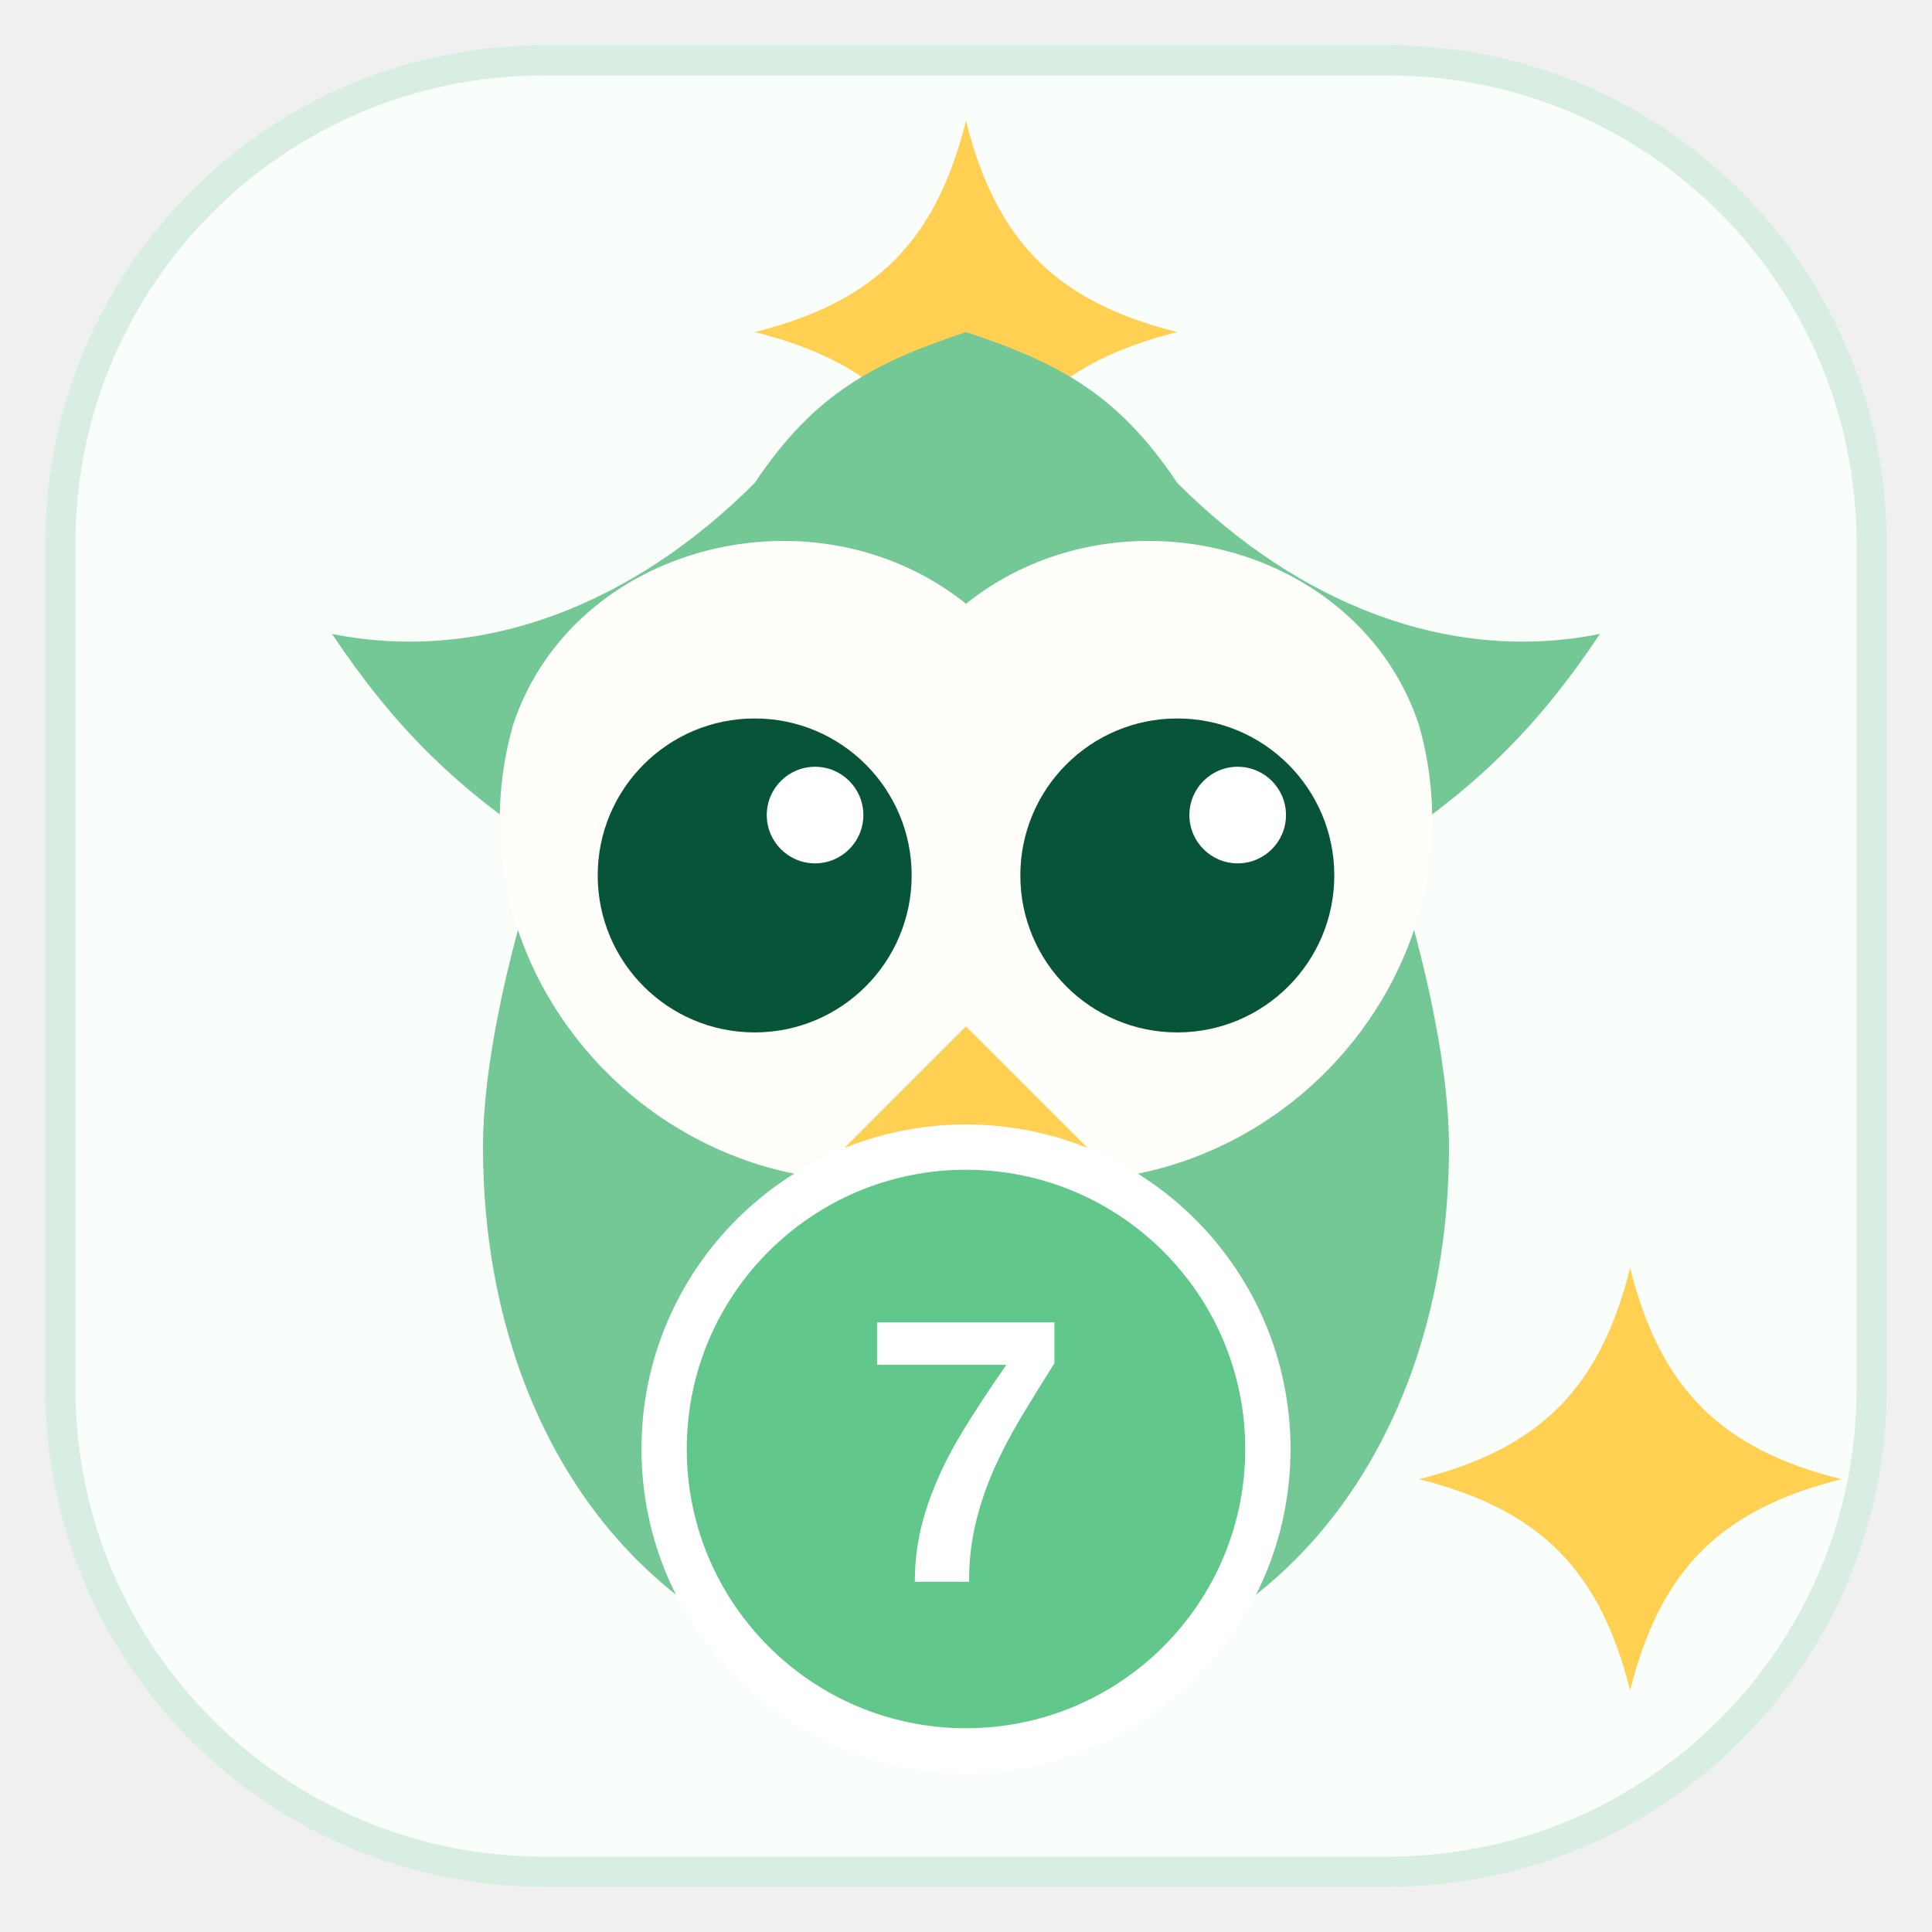
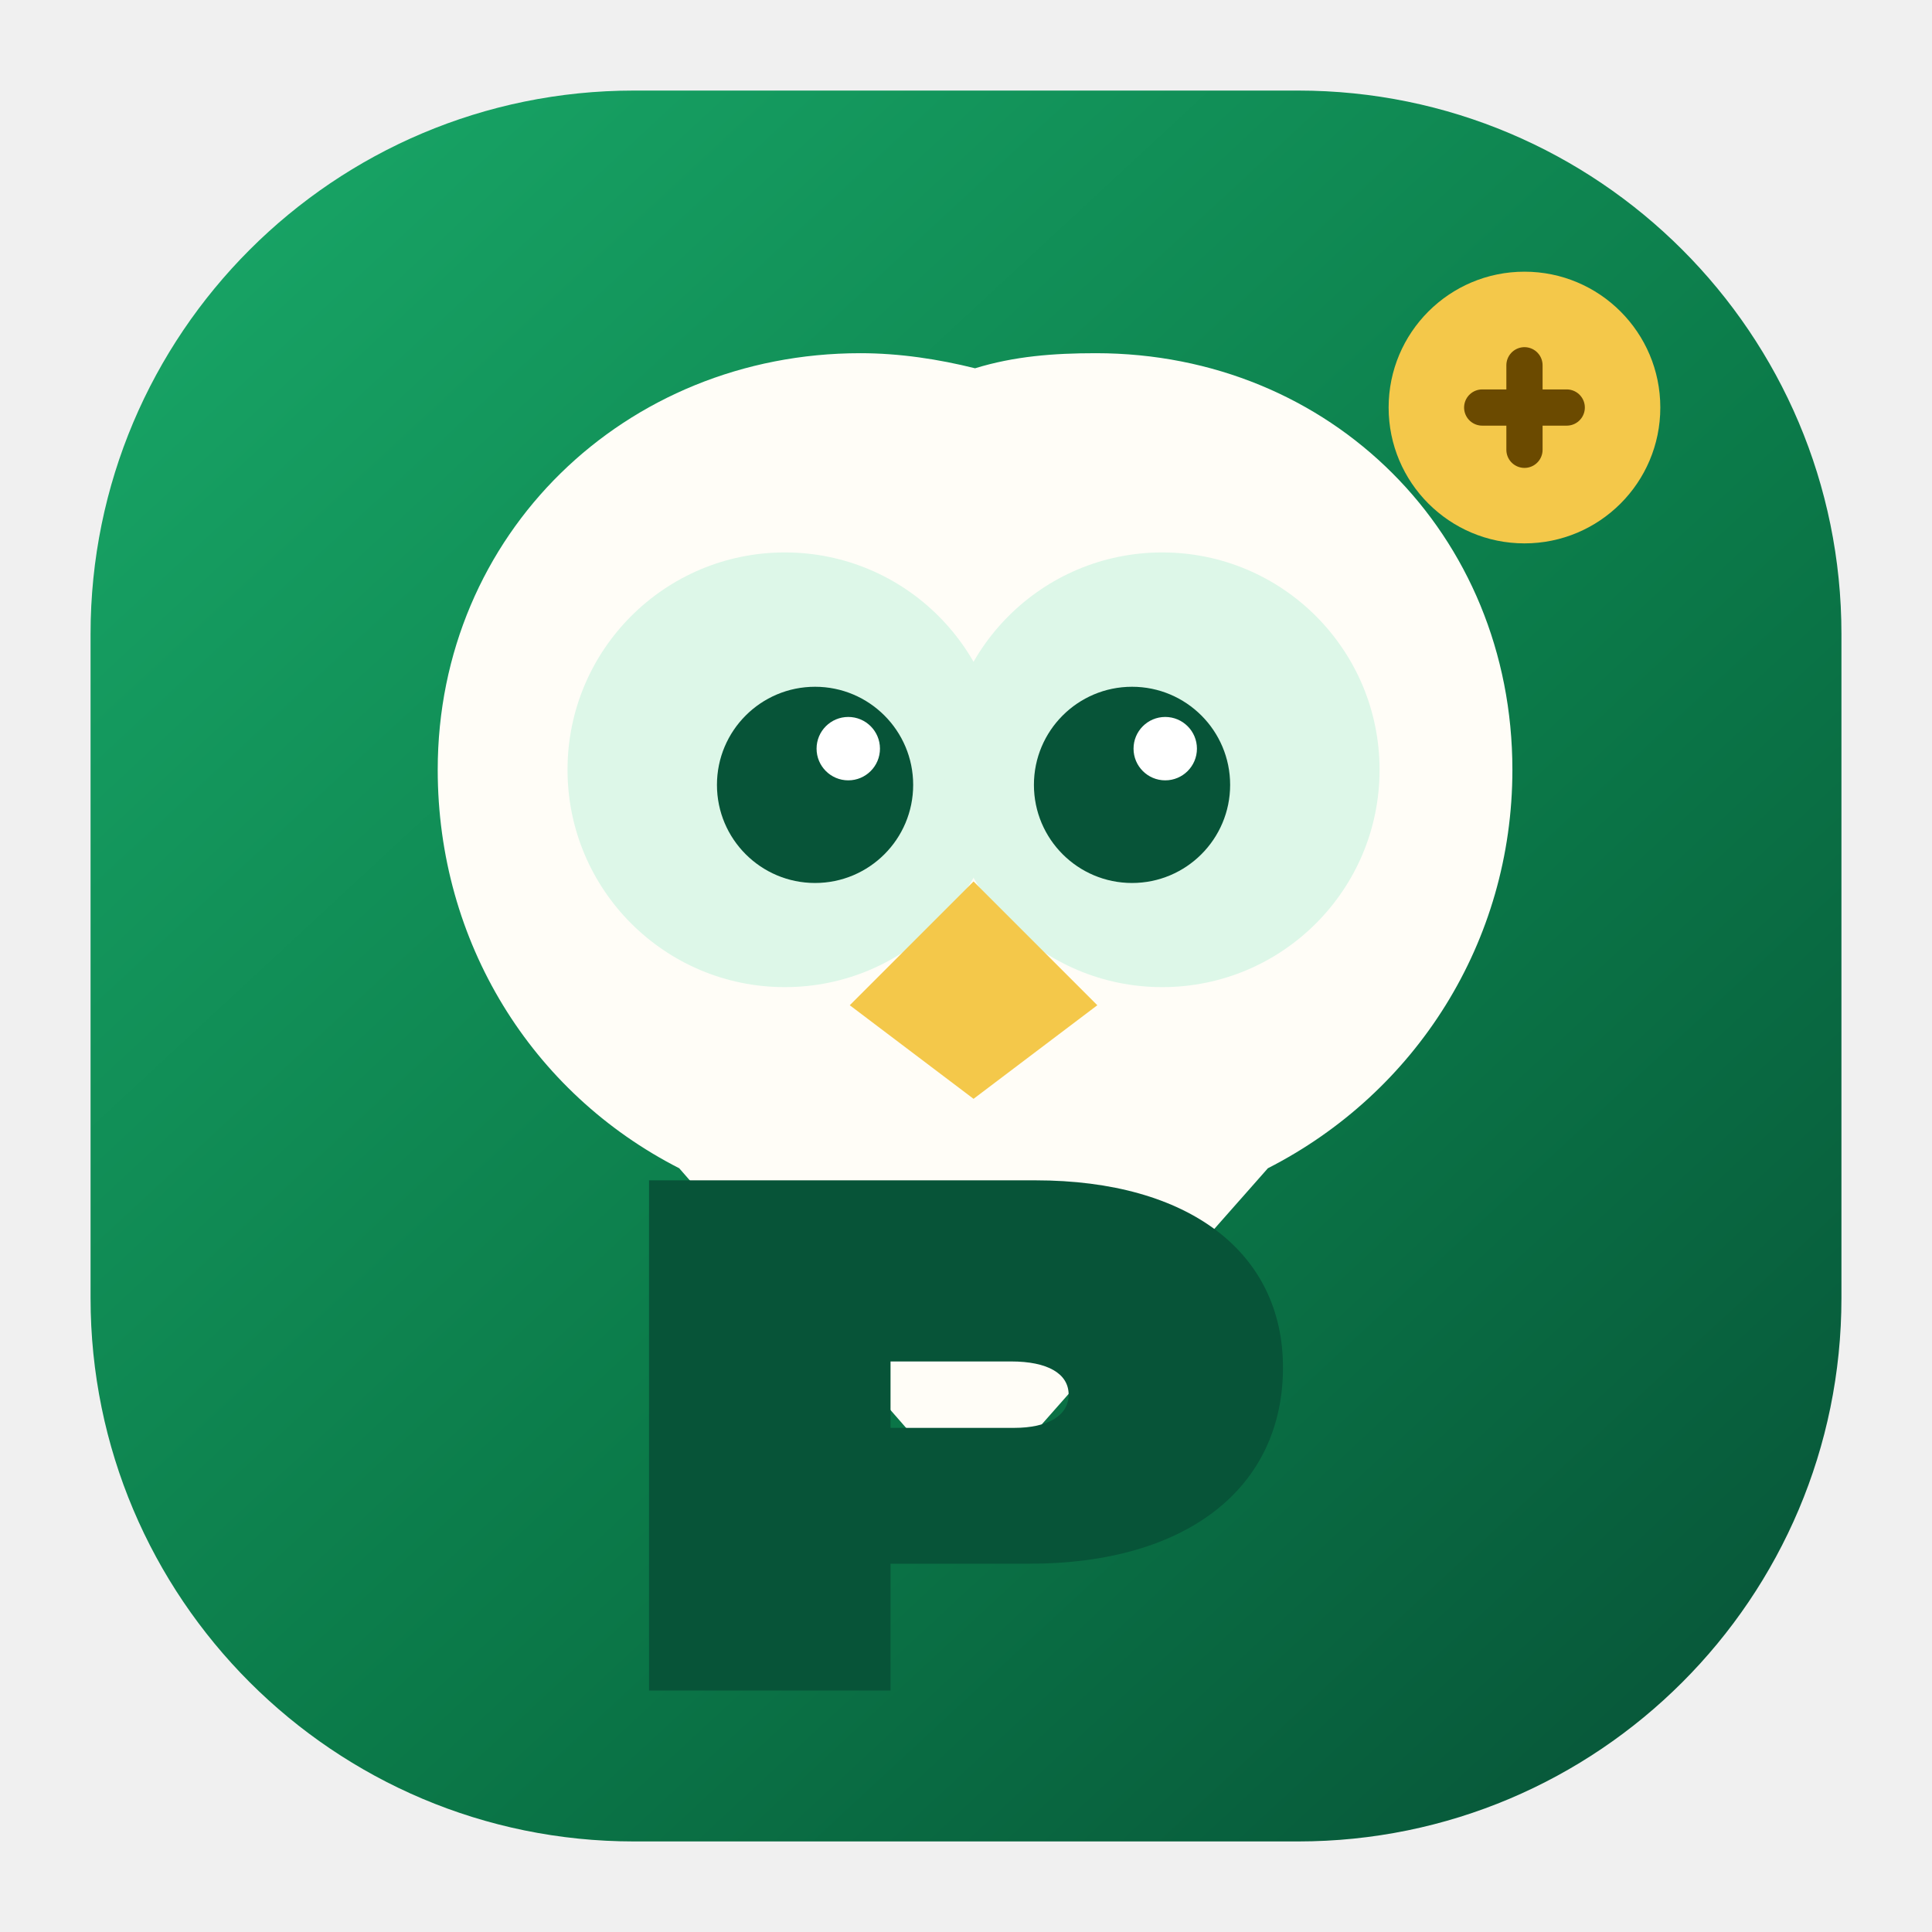
<svg xmlns="http://www.w3.org/2000/svg" viewBox="0 0 64 64" role="img" aria-label="Primy">
  <defs>
-     <linearGradient id="o" x1="14" y1="10" x2="50" y2="55">
-       <stop stop-color="#74C895" />
-       <stop offset="1" stop-color="#087147" />
-     </linearGradient>
-     <linearGradient id="b" x1="25" y1="39" x2="39" y2="59">
-       <stop stop-color="#61C78B" />
-       <stop offset="1" stop-color="#087147" />
+     <linearGradient id="g" x1="7" y1="5" x2="58" y2="60" gradientUnits="userSpaceOnUse">
+       <stop stop-color="#18A566" />
+       <stop offset=".56" stop-color="#0B7A49" />
+       <stop offset="1" stop-color="#075438" />
    </linearGradient>
  </defs>
-   <rect x="2" y="2" width="60" height="60" rx="16" fill="#FAFEFB" stroke="#D9EEE3" />
-   <path d="M32 4c1 4 3 6 7 7-4 1-6 3-7 7-1-4-3-6-7-7 4-1 6-3 7-7Z" fill="#FFD052" />
-   <path d="M11 21c5 1 10-1 14-5 2-3 4-4 7-5 3 1 5 2 7 5 4 4 9 6 14 5-2 3-4 5-7 7 1 3 2 7 2 10 0 10-6 18-16 18S16 48 16 38c0-3 1-7 2-10-3-2-5-4-7-7Z" fill="url(#o)" />
-   <path d="M32 20c-5-4-13-2-15 4-2 7 3 14 10 15 2 0 4 0 5-2 1 2 3 2 5 2 7-1 12-8 10-15-2-6-10-8-15-4Z" fill="#FFFEFA" />
-   <circle cx="25" cy="29" r="5.2" fill="#075438" />
-   <circle cx="39" cy="29" r="5.2" fill="#075438" />
-   <circle cx="27" cy="27" r="1.6" fill="#fff" />
-   <circle cx="41" cy="27" r="1.6" fill="#fff" />
-   <path d="m32 34 4 4-4 3-4-3 4-4Z" fill="#FFD052" />
-   <circle cx="32" cy="48" r="10" fill="url(#b)" stroke="#fff" stroke-width="1.5" />
-   <text x="32" y="52.4" text-anchor="middle" font-family="Arial Rounded MT Bold,Arial,sans-serif" font-size="12.5" font-weight="800" fill="#fff">7</text>
-   <path d="M54 42c1 4 3 6 7 7-4 1-6 3-7 7-1-4-3-6-7-7 4-1 6-3 7-7Z" fill="#FFD052" />
+   <rect x="3" y="3" width="58" height="58" rx="18" fill="url(#g)" />
+   <path d="M14.5 25.5c0-7.8 6.2-13.8 14-13.8 1.3 0 2.6.2 3.8.5 1.3-.4 2.6-.5 4-.5 7.8 0 13.8 6 13.8 13.8 0 5.7-3.2 10.7-8.1 13.2l-9.8 11.1-9.7-11.1c-4.9-2.5-8-7.5-8-13.2Z" fill="#FFFDF7" />
+   <circle cx="26" cy="25.5" r="7.2" fill="#DDF7E8" />
+   <circle cx="38.5" cy="25.5" r="7.2" fill="#DDF7E8" />
+   <circle cx="27" cy="26" r="3.25" fill="#075438" />
+   <circle cx="37.5" cy="26" r="3.25" fill="#075438" />
+   <circle cx="28.1" cy="24.8" r="1.05" fill="#fff" />
+   <circle cx="38.6" cy="24.8" r="1.05" fill="#fff" />
+   <path d="m32.25 29.2 4.1 4.1-4.1 3.1-4.1-3.1 4.1-4.1Z" fill="#F4C84A" />
+   <path d="M21.5 39.1h12.8c5.1 0 8.2 2.4 8.2 6.2 0 4-3.2 6.5-8.4 6.5h-4.6V56h-8V39.1Zm8 6v2.2h4.1c1.1 0 1.8-.4 1.8-1.1 0-.7-.7-1.1-1.9-1.1h-4Z" fill="#075438" />
+   <circle cx="50.5" cy="13.5" r="4.5" fill="#F4C84A" />
+   <path d="M49.1 13.5h2.8M50.5 12.1v2.8" stroke="#6B4A00" stroke-width="1.2" stroke-linecap="round" />
</svg>
